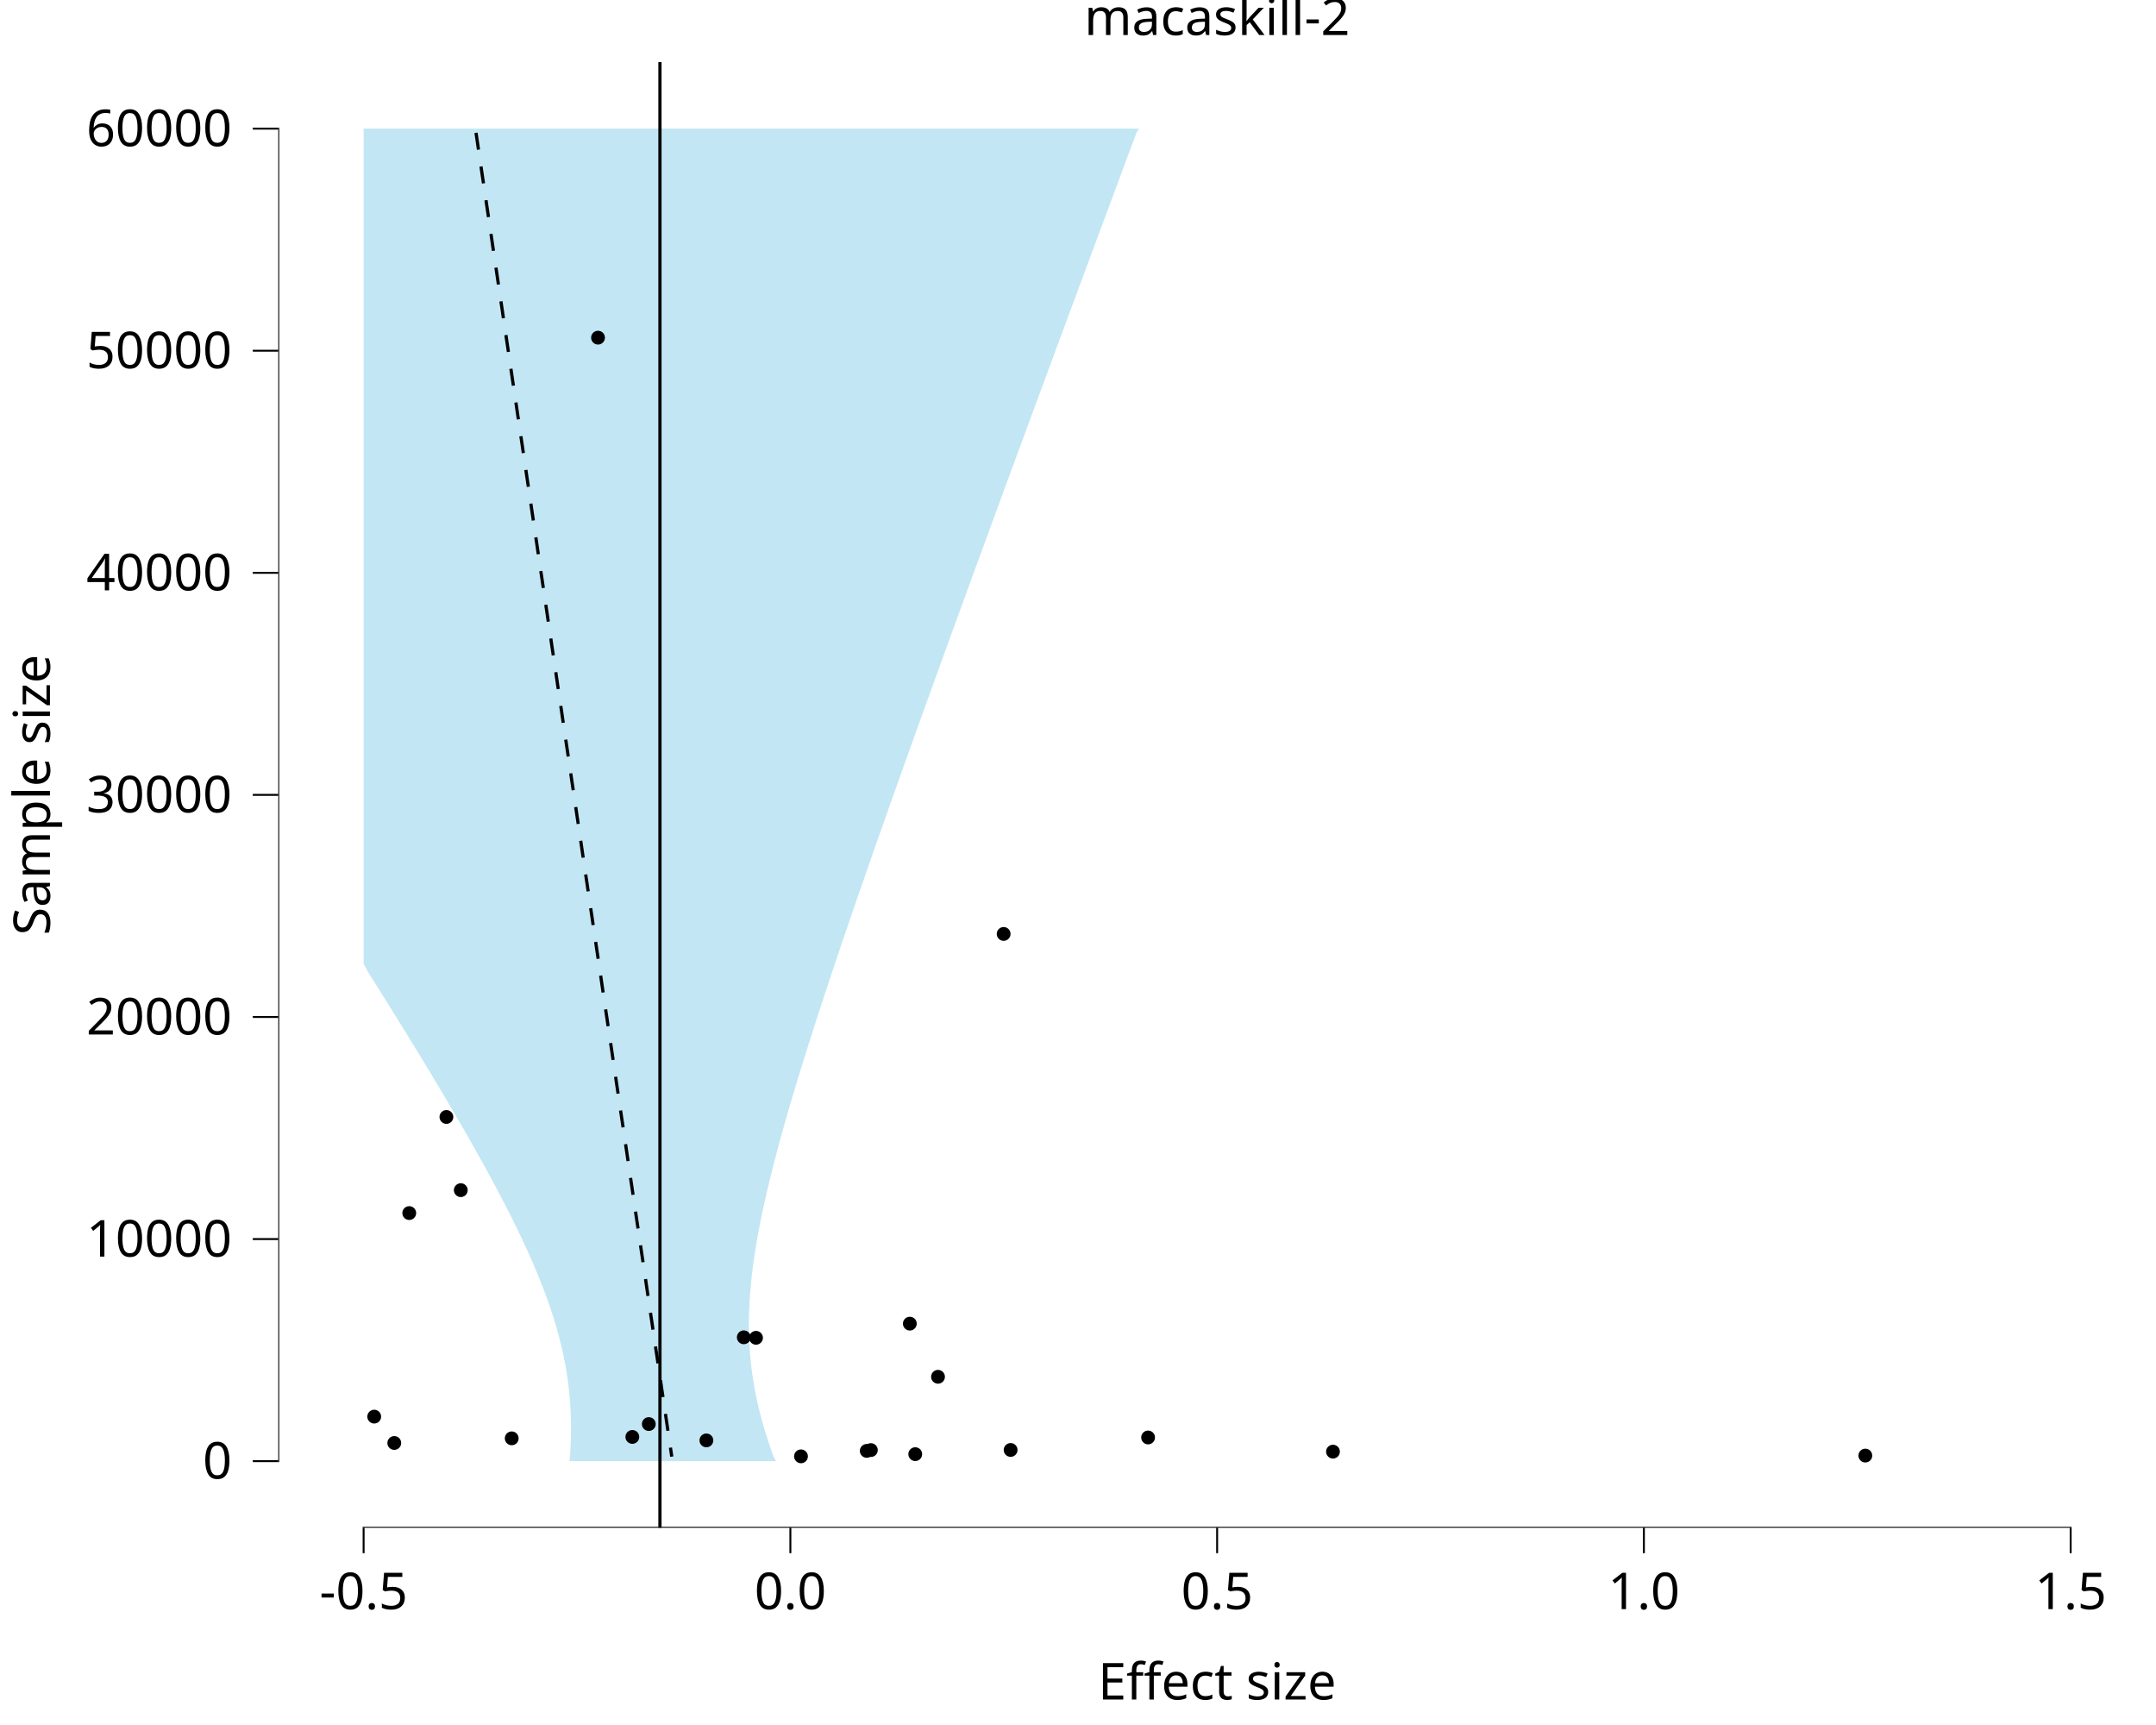
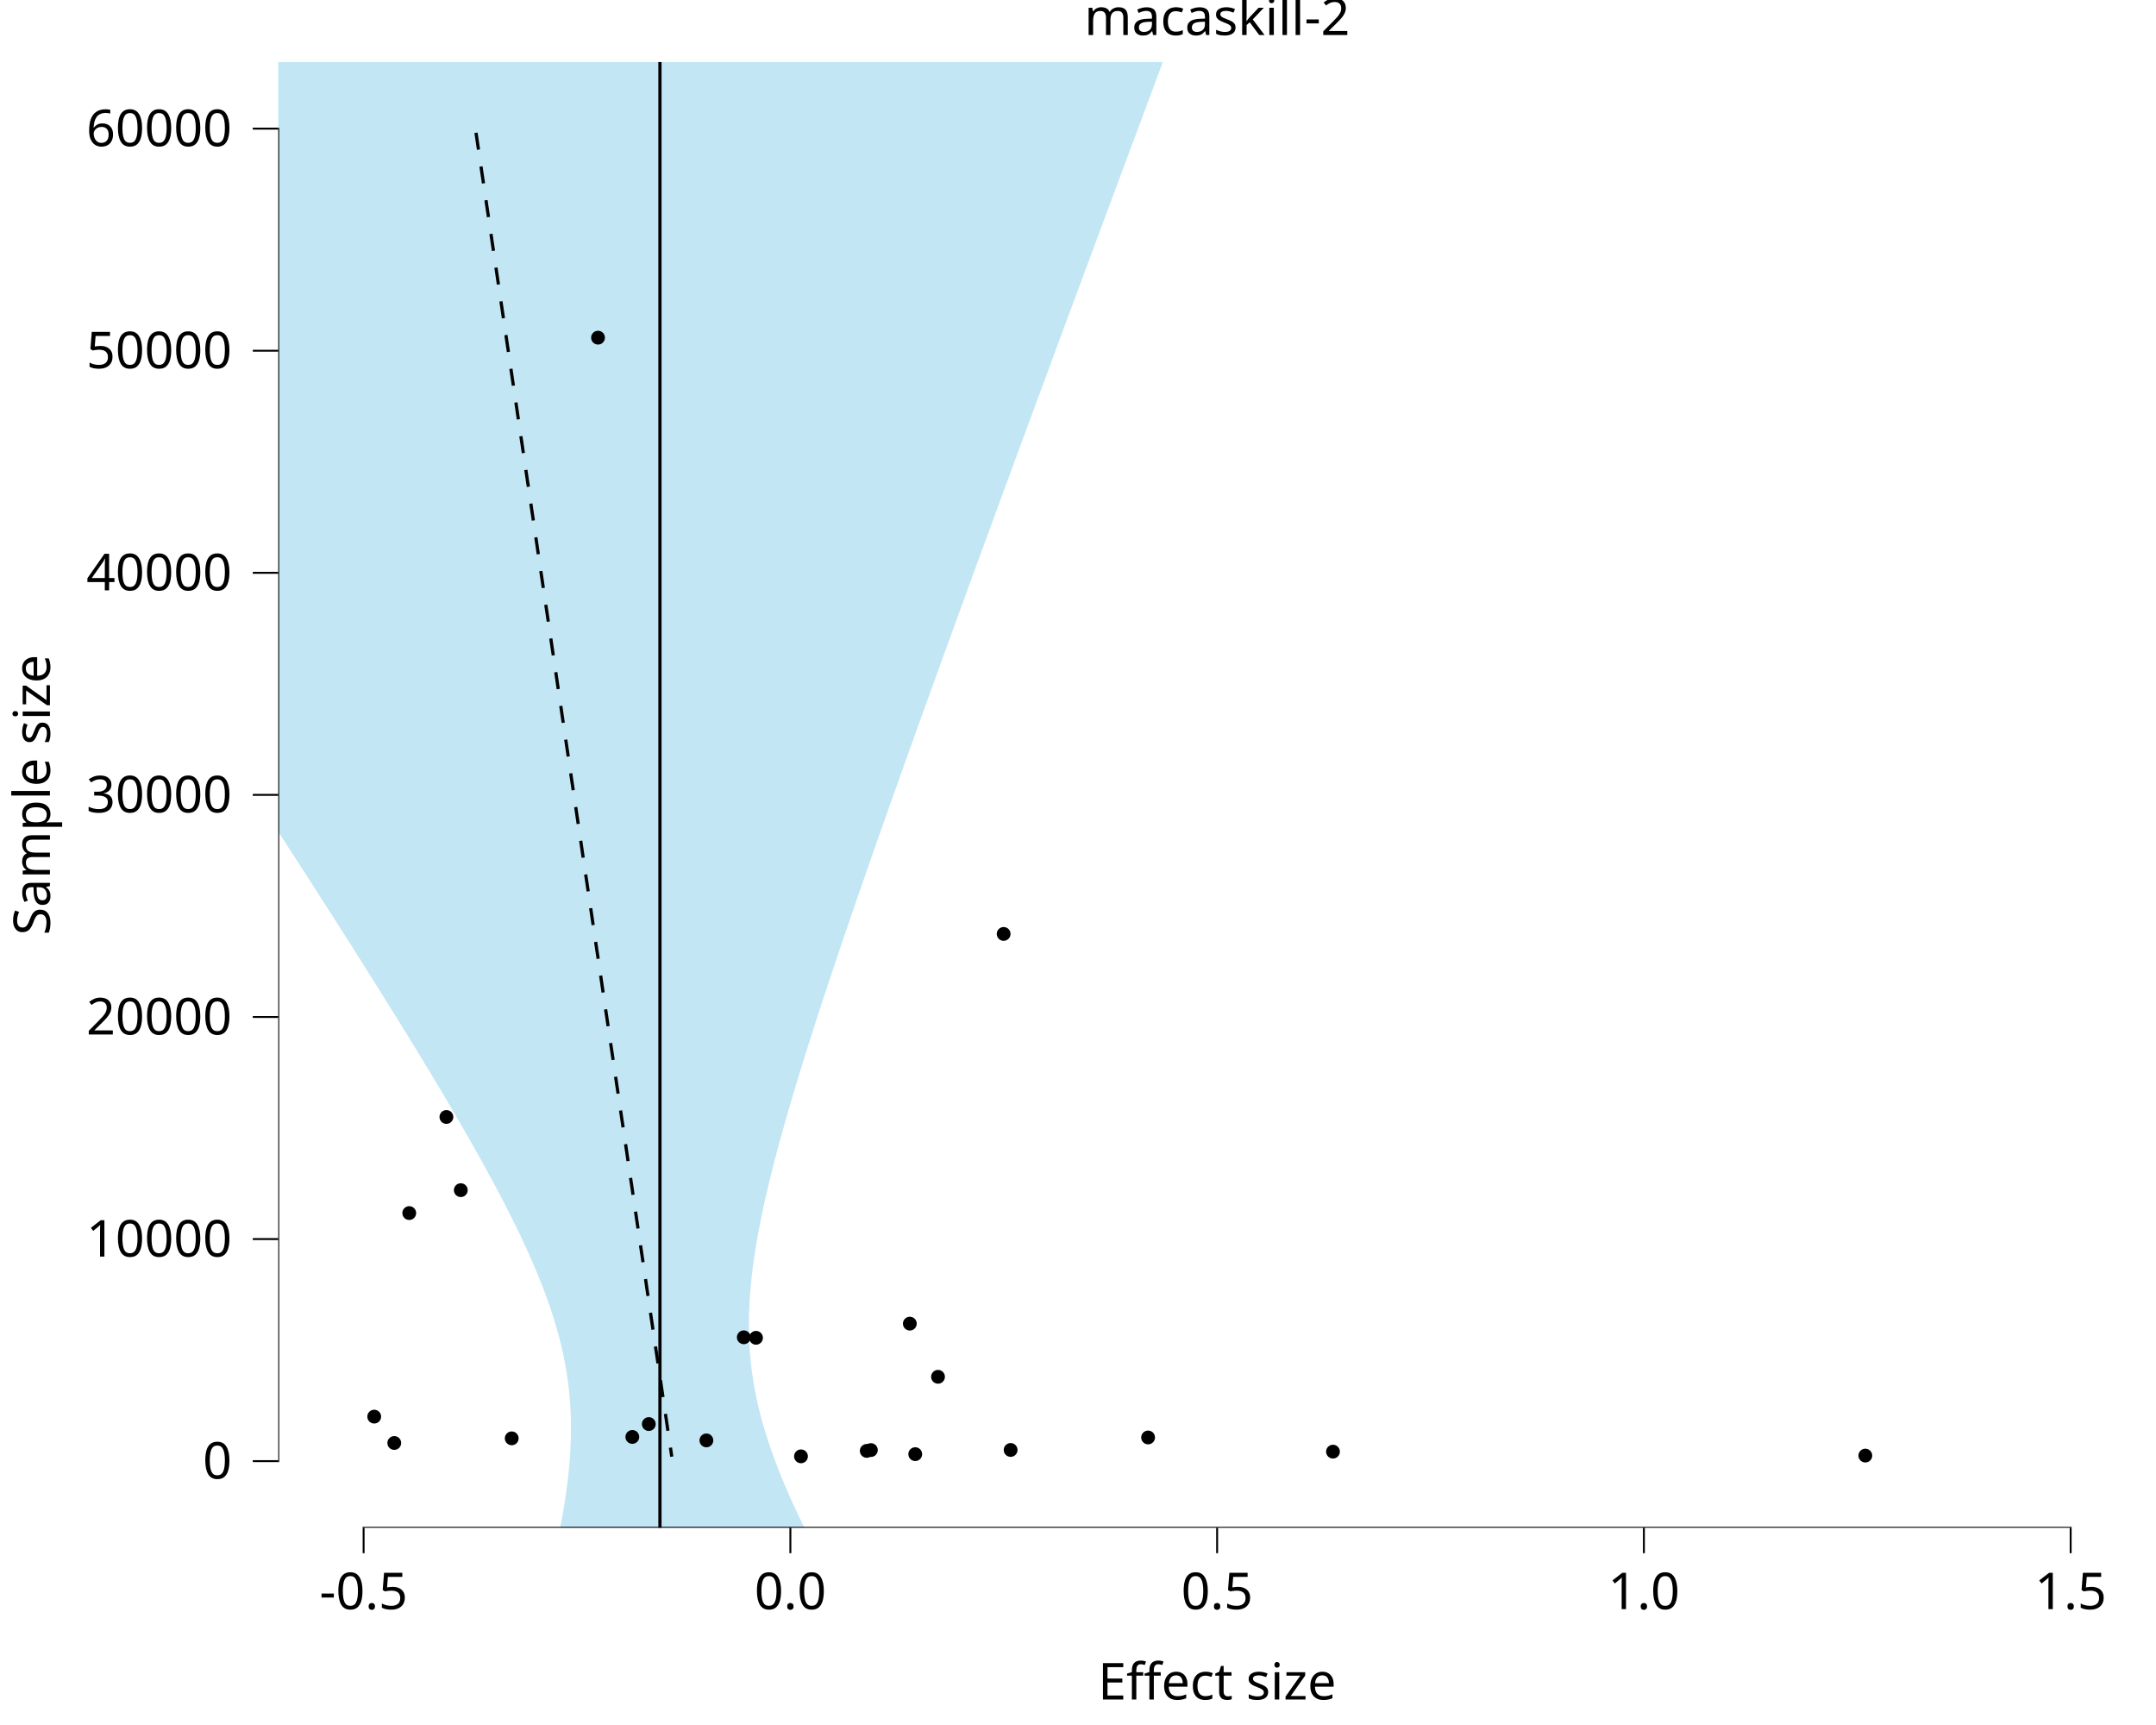
<svg xmlns="http://www.w3.org/2000/svg" class="svglite" data-engine-version="2.0" width="720.00pt" height="576.00pt" viewBox="0 0 720.00 576.00">
  <defs>
    <style type="text/css">
    .svglite line, .svglite polyline, .svglite polygon, .svglite path, .svglite rect, .svglite circle {
      fill: none;
      stroke: #000000;
      stroke-linecap: round;
      stroke-linejoin: round;
      stroke-miterlimit: 10.00;
    }
  </style>
  </defs>
  <rect width="100%" height="100%" style="stroke: none; fill: #FFFFFF;" />
  <defs>
    <clipPath id="cpMC4wMHw3MjAuMDB8MC4wMHw1NzYuMDA=">
      <rect x="0.00" y="0.00" width="720.00" height="576.00" />
    </clipPath>
  </defs>
  <g clip-path="url(#cpMC4wMHw3MjAuMDB8MC4wMHw1NzYuMDA=)">
    <rect x="0.00" y="0.00" width="720.00" height="576.00" style="stroke-width: 10.67; stroke: none;" />
  </g>
  <defs>
    <clipPath id="cpOTIuOTN8NzIwLjAwfDIwLjcxfDUxMC4xNA==">
      <rect x="92.93" y="20.71" width="627.07" height="489.43" />
    </clipPath>
  </defs>
  <g clip-path="url(#cpOTIuOTN8NzIwLjAwfDIwLjcxfDUxMC4xNA==)">
    <rect x="92.93" y="20.71" width="627.07" height="489.43" style="stroke-width: 10.67; stroke: none;" />
-     <polygon points="494.37,487.89 492.86,487.89 491.35,487.89 489.85,487.89 488.34,487.89 486.83,487.89 485.33,487.89 483.82,487.89 482.32,487.89 480.81,487.89 479.31,487.89 477.80,487.89 476.29,487.89 474.79,487.89 473.28,487.89 471.78,487.89 470.28,487.89 468.77,487.89 467.27,487.89 465.76,487.89 464.26,487.89 462.76,487.89 461.25,487.89 459.75,487.89 458.25,487.89 456.74,487.89 455.24,487.89 453.74,487.89 452.24,487.89 450.73,487.89 449.23,487.89 447.73,487.89 446.23,487.89 444.73,487.89 443.23,487.89 441.73,487.89 440.23,487.89 438.73,487.89 437.23,487.89 435.73,487.89 434.23,487.89 432.73,487.89 431.23,487.89 429.73,487.89 428.24,487.89 426.74,487.89 425.24,487.89 423.74,487.89 422.25,487.89 420.75,487.89 419.26,487.89 417.76,487.89 416.26,487.89 414.77,487.89 413.28,487.89 411.78,487.89 410.29,487.89 408.79,487.89 407.30,487.89 405.81,487.89 404.32,487.89 402.83,487.89 401.33,487.89 399.84,487.89 398.35,487.89 396.86,487.89 395.37,487.89 393.89,487.89 392.40,487.89 390.91,487.89 389.42,487.89 387.94,487.89 386.45,487.89 384.97,487.89 383.48,487.89 382.00,487.89 380.51,487.89 379.03,487.89 377.55,487.89 376.07,487.89 374.59,487.89 373.11,487.89 371.63,487.89 370.15,487.89 368.67,487.89 367.20,487.89 365.72,487.89 364.25,487.89 362.77,487.89 361.30,487.89 359.83,487.89 358.36,487.89 356.89,487.89 355.42,487.89 353.95,487.89 352.49,487.89 351.02,487.89 349.56,487.89 348.09,487.89 346.63,487.89 345.17,487.89 343.71,487.89 342.26,487.89 340.80,487.89 339.35,487.89 337.90,487.89 336.44,487.89 335.00,487.89 333.55,487.89 332.10,487.89 330.66,487.89 329.22,487.89 327.78,487.89 326.34,487.89 324.91,487.89 323.48,487.89 322.05,487.89 320.62,487.89 319.19,487.89 317.77,487.89 316.35,487.89 314.94,487.89 313.52,487.89 312.11,487.89 310.71,487.89 309.31,487.89 307.91,487.89 306.51,487.89 305.12,487.89 303.74,487.89 302.35,487.89 300.98,487.89 299.60,487.89 298.24,487.89 296.88,487.89 295.52,487.89 294.17,487.89 292.83,487.89 291.49,487.89 290.16,487.89 288.84,487.89 287.53,487.89 286.22,487.89 284.93,487.89 283.64,487.89 282.36,487.89 281.09,487.89 279.84,487.89 278.59,487.89 277.36,487.89 276.14,487.89 274.94,487.89 273.74,487.89 272.57,487.89 271.41,487.89 270.27,487.89 269.14,487.89 268.04,487.89 266.95,487.89 265.89,487.89 264.85,487.89 263.84,487.89 262.85,487.89 261.88,487.89 260.95,487.89 260.04,487.89 259.17,487.89 258.33,486.39 257.52,484.13 256.75,481.88 256.02,479.62 255.33,477.37 254.67,475.11 254.06,472.86 253.49,470.60 252.96,468.35 252.48,466.09 252.04,463.84 251.64,461.58 251.29,459.32 250.99,457.07 250.73,454.81 250.52,452.56 250.35,450.30 250.22,448.05 250.14,445.79 250.10,443.54 250.10,441.28 250.14,439.03 250.22,436.77 250.33,434.52 250.48,432.26 250.66,430.01 250.88,427.75 251.13,425.49 251.40,423.24 251.71,420.98 252.04,418.73 252.39,416.47 252.77,414.22 253.18,411.96 253.60,409.71 254.04,407.45 254.51,405.20 254.99,402.94 255.48,400.69 256.00,398.43 256.53,396.17 257.07,393.92 257.63,391.66 258.20,389.41 258.78,387.15 259.37,384.90 259.97,382.64 260.59,380.39 261.21,378.13 261.84,375.88 262.48,373.62 263.13,371.37 263.79,369.11 264.45,366.86 265.13,364.60 265.80,362.34 266.49,360.09 267.18,357.83 267.87,355.58 268.57,353.32 269.28,351.07 269.99,348.81 270.71,346.56 271.43,344.30 272.15,342.05 272.88,339.79 273.62,337.54 274.35,335.28 275.09,333.02 275.84,330.77 276.58,328.51 277.33,326.26 278.09,324.00 278.84,321.75 279.60,319.49 280.36,317.24 281.12,314.98 281.89,312.73 282.66,310.47 283.43,308.22 284.20,305.96 284.98,303.70 285.75,301.45 286.53,299.19 287.31,296.94 288.10,294.68 288.88,292.43 289.67,290.17 290.45,287.92 291.24,285.66 292.03,283.41 292.82,281.15 293.62,278.90 294.41,276.64 295.21,274.39 296.01,272.13 296.80,269.87 297.60,267.62 298.40,265.36 299.21,263.11 300.01,260.85 300.81,258.60 301.62,256.34 302.42,254.09 303.23,251.83 304.04,249.58 304.85,247.32 305.66,245.07 306.47,242.81 307.28,240.55 308.09,238.30 308.90,236.04 309.72,233.79 310.53,231.53 311.35,229.28 312.16,227.02 312.98,224.77 313.80,222.51 314.61,220.26 315.43,218.00 316.25,215.75 317.07,213.49 317.89,211.24 318.71,208.98 319.53,206.72 320.35,204.47 321.18,202.21 322.00,199.96 322.82,197.70 323.65,195.45 324.47,193.19 325.29,190.94 326.12,188.68 326.94,186.43 327.77,184.17 328.60,181.92 329.42,179.66 330.25,177.40 331.08,175.15 331.91,172.89 332.73,170.64 333.56,168.38 334.39,166.13 335.22,163.87 336.05,161.62 336.88,159.36 337.71,157.11 338.54,154.85 339.37,152.60 340.20,150.34 341.04,148.08 341.87,145.83 342.70,143.57 343.53,141.32 344.36,139.06 345.20,136.81 346.03,134.55 346.86,132.30 347.70,130.04 348.53,127.79 349.37,125.53 350.20,123.28 351.03,121.02 351.87,118.77 352.70,116.51 353.54,114.25 354.38,112.00 355.21,109.74 356.05,107.49 356.88,105.23 357.72,102.98 358.56,100.72 359.39,98.47 360.23,96.21 361.07,93.96 361.90,91.70 362.74,89.45 363.58,87.19 364.42,84.93 365.26,82.68 366.09,80.42 366.93,78.17 367.77,75.91 368.61,73.66 369.45,71.40 370.29,69.15 371.13,66.89 371.96,64.64 372.80,62.38 373.64,60.13 374.48,57.87 375.32,55.62 376.16,53.36 377.00,51.10 377.84,48.85 378.68,46.59 379.52,44.34 380.37,42.95 381.21,42.95 382.05,42.95 382.89,42.95 383.73,42.95 384.57,42.95 385.41,42.95 386.25,42.95 387.09,42.95 387.94,42.95 388.78,42.95 389.62,42.95 390.46,42.95 391.30,42.95 392.15,42.95 392.99,42.95 393.83,42.95 394.67,42.95 395.52,42.95 396.36,42.95 397.20,42.95 398.04,42.95 398.89,42.95 399.73,42.95 400.57,42.95 401.42,42.95 402.26,42.95 403.10,42.95 403.95,42.95 404.79,42.95 405.63,42.95 406.48,42.95 407.32,42.95 408.16,42.95 409.01,42.95 409.85,42.95 410.70,42.95 411.54,42.95 412.38,42.95 413.23,42.95 414.07,42.95 414.92,42.95 415.76,42.95 416.61,42.95 417.45,42.95 418.30,42.95 419.14,42.95 419.99,42.95 420.83,42.95 421.68,42.95 422.52,42.95 423.37,42.95 424.21,42.95 425.06,42.95 425.90,42.95 426.75,42.95 427.59,42.95 428.44,42.95 429.28,42.95 430.13,42.95 430.97,42.95 431.82,42.95 432.67,42.95 433.51,42.95 434.36,42.95 435.20,42.95 436.05,42.95 436.89,42.95 437.74,42.95 438.59,42.95 439.43,42.95 440.28,42.95 441.13,42.95 441.97,42.95 442.82,42.95 443.66,42.95 444.51,42.95 445.36,42.95 446.20,42.95 447.05,42.95 447.90,42.95 448.74,42.95 449.59,42.95 450.44,42.95 451.28,42.95 452.13,42.95 452.98,42.95 453.82,42.95 454.67,42.95 455.52,42.95 456.36,42.95 457.21,42.95 458.06,42.95 458.91,42.95 459.75,42.95 460.60,42.95 461.45,42.95 462.29,42.95 463.14,42.95 463.99,42.95 464.84,42.95 465.68,42.95 466.53,42.95 467.38,42.95 468.23,42.95 469.07,42.95 469.92,42.95 470.77,42.95 471.62,42.95 472.46,42.95 473.31,42.95 474.16,42.95 475.01,42.95 475.85,42.95 476.70,42.95 477.55,42.95 478.40,42.95 479.25,42.95 480.09,42.95 480.94,42.95 481.79,42.95 482.64,42.95 483.49,42.95 484.33,42.95 485.18,42.95 486.03,42.95 486.88,42.95 487.73,42.95 488.57,42.95 489.42,42.95 490.27,42.95 491.12,42.95 491.97,42.95 492.82,42.95 493.66,42.95 494.51,42.95 121.43,42.95 121.43,42.95 121.43,42.95 121.43,42.95 121.43,42.95 121.43,42.95 121.43,42.95 121.43,42.95 121.43,42.95 121.43,42.95 121.43,42.95 121.43,42.95 121.43,42.95 121.43,42.95 121.43,42.95 121.43,42.95 121.43,42.95 121.43,42.95 121.43,42.95 121.43,42.95 121.43,42.95 121.43,42.95 121.43,42.95 121.43,42.95 121.43,42.95 121.43,42.95 121.43,42.95 121.43,42.95 121.43,42.95 121.43,42.95 121.43,42.95 121.43,42.95 121.43,42.95 121.43,42.95 121.43,42.95 121.43,42.95 121.43,42.95 121.43,42.95 121.43,42.95 121.43,42.95 121.43,42.95 121.43,42.95 121.43,42.95 121.43,42.95 121.43,42.95 121.43,42.95 121.43,42.95 121.43,42.95 121.43,42.95 121.43,42.95 121.43,42.95 121.43,42.95 121.43,42.95 121.43,42.95 121.43,42.95 121.43,42.95 121.43,42.95 121.43,42.95 121.43,42.95 121.43,42.95 121.43,42.95 121.43,42.95 121.43,42.95 121.43,42.95 121.43,42.95 121.43,42.95 121.43,42.95 121.43,42.95 121.43,42.95 121.43,42.95 121.43,42.95 121.43,42.95 121.43,42.95 121.43,42.95 121.43,42.95 121.43,42.95 121.43,42.95 121.43,42.95 121.43,42.95 121.43,42.95 121.43,42.95 121.43,42.95 121.43,42.95 121.43,42.95 121.43,42.95 121.43,42.95 121.43,42.95 121.43,42.95 121.43,42.95 121.43,42.95 121.43,42.95 121.43,42.95 121.43,42.95 121.43,42.95 121.43,42.95 121.43,42.95 121.43,42.95 121.43,42.95 121.43,42.95 121.43,42.95 121.43,42.95 121.43,42.95 121.43,42.95 121.43,42.95 121.43,42.95 121.43,42.95 121.43,42.95 121.43,42.95 121.43,42.95 121.43,42.95 121.43,42.95 121.43,42.95 121.43,42.95 121.43,42.95 121.43,42.95 121.43,42.95 121.43,42.95 121.43,42.95 121.43,42.95 121.43,42.95 121.43,42.95 121.43,42.95 121.43,42.95 121.43,42.95 121.43,42.95 121.43,42.95 121.43,42.95 121.43,42.95 121.43,42.95 121.43,42.95 121.43,42.95 121.43,42.95 121.43,42.95 121.43,42.95 121.43,42.95 121.43,42.95 121.43,44.34 121.43,46.59 121.43,48.85 121.43,51.10 121.43,53.36 121.43,55.62 121.43,57.87 121.43,60.13 121.43,62.38 121.43,64.64 121.43,66.89 121.43,69.15 121.43,71.40 121.43,73.66 121.43,75.91 121.43,78.17 121.43,80.42 121.43,82.68 121.43,84.93 121.43,87.19 121.43,89.45 121.43,91.70 121.43,93.96 121.43,96.21 121.43,98.47 121.43,100.72 121.43,102.98 121.43,105.23 121.43,107.49 121.43,109.74 121.43,112.00 121.43,114.25 121.43,116.51 121.43,118.77 121.43,121.02 121.43,123.28 121.43,125.53 121.43,127.79 121.43,130.04 121.43,132.30 121.43,134.55 121.43,136.81 121.43,139.06 121.43,141.32 121.43,143.57 121.43,145.83 121.43,148.08 121.43,150.34 121.43,152.60 121.43,154.85 121.43,157.11 121.43,159.36 121.43,161.62 121.43,163.87 121.43,166.13 121.43,168.38 121.43,170.64 121.43,172.89 121.43,175.15 121.43,177.40 121.43,179.66 121.43,181.92 121.43,184.17 121.43,186.43 121.43,188.68 121.43,190.94 121.43,193.19 121.43,195.45 121.43,197.70 121.43,199.96 121.43,202.21 121.43,204.47 121.43,206.72 121.43,208.98 121.43,211.24 121.43,213.49 121.43,215.75 121.43,218.00 121.43,220.26 121.43,222.51 121.43,224.77 121.43,227.02 121.43,229.28 121.43,231.53 121.43,233.79 121.43,236.04 121.43,238.30 121.43,240.55 121.43,242.81 121.43,245.07 121.43,247.32 121.43,249.58 121.43,251.83 121.43,254.09 121.43,256.34 121.43,258.60 121.43,260.85 121.43,263.11 121.43,265.36 121.43,267.62 121.43,269.87 121.43,272.13 121.43,274.39 121.43,276.64 121.43,278.90 121.43,281.15 121.43,283.41 121.43,285.66 121.43,287.92 121.43,290.17 121.43,292.43 121.43,294.68 121.43,296.94 121.43,299.19 121.43,301.45 121.43,303.70 121.43,305.96 121.43,308.22 121.43,310.47 121.43,312.73 121.43,314.98 121.43,317.24 121.43,319.49 121.43,321.75 122.56,324.00 123.98,326.26 125.40,328.51 126.81,330.77 128.22,333.02 129.63,335.28 131.03,337.54 132.43,339.79 133.83,342.05 135.22,344.30 136.61,346.56 137.99,348.81 139.37,351.07 140.74,353.32 142.11,355.58 143.48,357.83 144.83,360.09 146.18,362.34 147.53,364.60 148.87,366.86 150.20,369.11 151.52,371.37 152.84,373.62 154.15,375.88 155.45,378.13 156.74,380.39 158.02,382.64 159.29,384.90 160.55,387.15 161.80,389.41 163.03,391.66 164.26,393.92 165.47,396.17 166.66,398.43 167.84,400.69 169.01,402.94 170.16,405.20 171.29,407.45 172.40,409.71 173.49,411.96 174.56,414.22 175.60,416.47 176.63,418.73 177.62,420.98 178.60,423.24 179.54,425.49 180.45,427.75 181.34,430.01 182.19,432.26 183.00,434.52 183.79,436.77 184.53,439.03 185.24,441.28 185.90,443.54 186.53,445.79 187.12,448.05 187.66,450.30 188.16,452.56 188.61,454.81 189.02,457.07 189.38,459.32 189.70,461.58 189.97,463.84 190.20,466.09 190.38,468.35 190.52,470.60 190.62,472.86 190.67,475.11 190.68,477.37 190.66,479.62 190.59,481.88 190.49,484.13 190.35,486.39 190.17,487.89 189.97,487.89 189.73,487.89 189.46,487.89 189.17,487.89 188.84,487.89 188.50,487.89 188.12,487.89 187.73,487.89 187.31,487.89 186.87,487.89 186.42,487.89 185.94,487.89 185.45,487.89 184.94,487.89 184.42,487.89 183.88,487.89 183.33,487.89 182.76,487.89 182.18,487.89 181.59,487.89 180.99,487.89 180.38,487.89 179.76,487.89 179.13,487.89 178.49,487.89 177.85,487.89 177.19,487.89 176.53,487.89 175.86,487.89 175.19,487.89 174.50,487.89 173.82,487.89 173.12,487.89 172.42,487.89 171.72,487.89 171.01,487.89 170.29,487.89 169.57,487.89 168.85,487.89 168.12,487.89 167.39,487.89 166.65,487.89 165.92,487.89 165.17,487.89 164.43,487.89 163.68,487.89 162.93,487.89 162.17,487.89 161.41,487.89 160.65,487.89 159.89,487.89 159.13,487.89 158.36,487.89 157.59,487.89 156.82,487.89 156.04,487.89 155.27,487.89 154.49,487.89 153.71,487.89 152.93,487.89 152.14,487.89 151.36,487.89 150.57,487.89 149.78,487.89 148.99,487.89 148.20,487.89 147.41,487.89 146.61,487.89 145.82,487.89 145.02,487.89 144.22,487.89 143.42,487.89 142.62,487.89 141.82,487.89 141.02,487.89 140.21,487.89 139.41,487.89 138.60,487.89 137.80,487.89 136.99,487.89 136.18,487.89 135.37,487.89 134.56,487.89 133.75,487.89 132.94,487.89 132.13,487.89 131.31,487.89 130.50,487.89 129.68,487.89 128.87,487.89 128.05,487.89 127.24,487.89 126.42,487.89 125.60,487.89 124.78,487.89 123.96,487.89 123.14,487.89 122.32,487.89 121.50,487.89 121.43,487.89 121.43,487.89 121.43,487.89 121.43,487.89 121.43,487.89 121.43,487.89 121.43,487.89 121.43,487.89 121.43,487.89 121.43,487.89 121.43,487.89 121.43,487.89 121.43,487.89 121.43,487.89 121.43,487.89 121.43,487.89 121.43,487.89 121.43,487.89 121.43,487.89 121.43,487.89 121.43,487.89 121.43,487.89 121.43,487.89 121.43,487.89 121.43,487.89 121.43,487.89 121.43,487.89 121.43,487.89 121.43,487.89 121.43,487.89 121.43,487.89 121.43,487.89 121.43,487.89 121.43,487.89 121.43,487.89 121.43,487.89 121.43,487.89 121.43,487.89 121.43,487.89 121.43,487.89 121.43,487.89 121.43,487.89 121.43,487.89 121.43,487.89 121.43,487.89 121.43,487.89 121.43,487.89 121.43,487.89 121.43,487.89 121.43,487.89 121.43,487.89 121.43,487.89 121.43,487.89 121.43,487.89 121.43,487.89 121.43,487.89 121.43,487.89 121.43,487.89 121.43,487.89 121.43,487.89 121.43,487.89 121.43,487.89 121.43,487.89 121.43,487.89 121.43,487.89 121.43,487.89 121.43,487.89 " style="stroke-width: 1.07; stroke: none; fill: #87CEEB; fill-opacity: 0.50;" />
+     <polygon points="494.37,863.03 492.86,860.78 491.35,858.52 489.85,856.27 488.34,854.01 486.83,851.76 485.33,849.50 483.82,847.25 482.32,844.99 480.81,842.74 479.31,840.48 477.80,838.23 476.29,835.97 474.79,833.72 473.28,831.46 471.78,829.20 470.28,826.95 468.77,824.69 467.27,822.44 465.76,820.18 464.26,817.93 462.76,815.67 461.25,813.42 459.75,811.16 458.25,808.91 456.74,806.65 455.24,804.40 453.74,802.14 452.24,799.88 450.73,797.63 449.23,795.37 447.73,793.12 446.23,790.86 444.73,788.61 443.23,786.35 441.73,784.10 440.23,781.84 438.73,779.59 437.23,777.33 435.73,775.08 434.23,772.82 432.73,770.56 431.23,768.31 429.73,766.05 428.24,763.80 426.74,761.54 425.24,759.29 423.74,757.03 422.25,754.78 420.75,752.52 419.26,750.27 417.76,748.01 416.26,745.76 414.77,743.50 413.28,741.25 411.78,738.99 410.29,736.73 408.79,734.48 407.30,732.22 405.81,729.97 404.32,727.71 402.83,725.46 401.33,723.20 399.84,720.95 398.35,718.69 396.86,716.44 395.37,714.18 393.89,711.93 392.40,709.67 390.91,707.41 389.42,705.16 387.94,702.90 386.45,700.65 384.97,698.39 383.48,696.14 382.00,693.88 380.51,691.63 379.03,689.37 377.55,687.12 376.07,684.86 374.59,682.61 373.11,680.35 371.63,678.10 370.15,675.84 368.67,673.58 367.20,671.33 365.72,669.07 364.25,666.82 362.77,664.56 361.30,662.31 359.83,660.05 358.36,657.80 356.89,655.54 355.42,653.29 353.95,651.03 352.49,648.78 351.02,646.52 349.56,644.26 348.09,642.01 346.63,639.75 345.17,637.50 343.71,635.24 342.26,632.99 340.80,630.73 339.35,628.48 337.90,626.22 336.44,623.97 335.00,621.71 333.55,619.46 332.10,617.20 330.66,614.94 329.22,612.69 327.78,610.43 326.34,608.18 324.91,605.92 323.48,603.67 322.05,601.41 320.62,599.16 319.19,596.90 317.77,594.65 316.35,592.39 314.94,590.14 313.52,587.88 312.11,585.63 310.71,583.37 309.31,581.11 307.91,578.86 306.51,576.60 305.12,574.35 303.74,572.09 302.35,569.84 300.98,567.58 299.60,565.33 298.24,563.07 296.88,560.82 295.52,558.56 294.17,556.31 292.83,554.05 291.49,551.79 290.16,549.54 288.84,547.28 287.53,545.03 286.22,542.77 284.93,540.52 283.64,538.26 282.36,536.01 281.09,533.75 279.84,531.50 278.59,529.24 277.36,526.99 276.14,524.73 274.94,522.48 273.74,520.22 272.57,517.96 271.41,515.71 270.27,513.45 269.14,511.20 268.04,508.94 266.95,506.69 265.89,504.43 264.85,502.18 263.84,499.92 262.85,497.67 261.88,495.41 260.95,493.16 260.04,490.90 259.17,488.64 258.33,486.39 257.52,484.13 256.75,481.88 256.02,479.62 255.33,477.37 254.67,475.11 254.06,472.86 253.49,470.60 252.96,468.35 252.48,466.09 252.04,463.84 251.64,461.58 251.29,459.32 250.99,457.07 250.73,454.81 250.52,452.56 250.35,450.30 250.22,448.05 250.14,445.79 250.10,443.54 250.10,441.28 250.14,439.03 250.22,436.77 250.33,434.52 250.48,432.26 250.66,430.01 250.88,427.75 251.13,425.49 251.40,423.24 251.71,420.98 252.04,418.73 252.39,416.47 252.77,414.22 253.18,411.96 253.60,409.71 254.04,407.45 254.51,405.20 254.99,402.94 255.48,400.69 256.00,398.43 256.53,396.17 257.07,393.92 257.63,391.66 258.20,389.41 258.78,387.15 259.37,384.90 259.97,382.64 260.59,380.39 261.21,378.13 261.84,375.88 262.48,373.62 263.13,371.37 263.79,369.11 264.45,366.86 265.13,364.60 265.80,362.34 266.49,360.09 267.18,357.83 267.87,355.58 268.57,353.32 269.28,351.07 269.99,348.81 270.71,346.56 271.43,344.30 272.15,342.05 272.88,339.79 273.62,337.54 274.35,335.28 275.09,333.02 275.84,330.77 276.58,328.51 277.33,326.26 278.09,324.00 278.84,321.75 279.60,319.49 280.36,317.24 281.12,314.98 281.89,312.73 282.66,310.47 283.43,308.22 284.20,305.96 284.98,303.70 285.75,301.45 286.53,299.19 287.31,296.94 288.10,294.68 288.88,292.43 289.67,290.17 290.45,287.92 291.24,285.66 292.03,283.41 292.82,281.15 293.62,278.90 294.41,276.64 295.21,274.39 296.01,272.13 296.80,269.87 297.60,267.62 298.40,265.36 299.21,263.11 300.01,260.85 300.81,258.60 301.62,256.34 302.42,254.09 303.23,251.83 304.04,249.58 304.85,247.32 305.66,245.07 306.47,242.81 307.28,240.55 308.09,238.30 308.90,236.04 309.72,233.79 310.53,231.53 311.35,229.28 312.16,227.02 312.98,224.77 313.80,222.51 314.61,220.26 315.43,218.00 316.25,215.75 317.07,213.49 317.89,211.24 318.71,208.98 319.53,206.72 320.35,204.47 321.18,202.21 322.00,199.96 322.82,197.70 323.65,195.45 324.47,193.19 325.29,190.94 326.12,188.68 326.94,186.43 327.77,184.17 328.60,181.92 329.42,179.66 330.25,177.40 331.08,175.15 331.91,172.89 332.73,170.64 333.56,168.38 334.39,166.13 335.22,163.87 336.05,161.62 336.88,159.36 337.71,157.11 338.54,154.85 339.37,152.60 340.20,150.34 341.04,148.08 341.87,145.83 342.70,143.57 343.53,141.32 344.36,139.06 345.20,136.81 346.03,134.55 346.86,132.30 347.70,130.04 348.53,127.79 349.37,125.53 350.20,123.28 351.03,121.02 351.87,118.77 352.70,116.51 353.54,114.25 354.38,112.00 355.21,109.74 356.05,107.49 356.88,105.23 357.72,102.98 358.56,100.72 359.39,98.47 360.23,96.21 361.07,93.96 361.90,91.70 362.74,89.45 363.58,87.19 364.42,84.93 365.26,82.68 366.09,80.42 366.93,78.17 367.77,75.91 368.61,73.66 369.45,71.40 370.29,69.15 371.13,66.89 371.96,64.64 372.80,62.38 373.64,60.13 374.48,57.87 375.32,55.62 376.16,53.36 377.00,51.10 377.84,48.85 378.68,46.59 379.52,44.34 380.37,42.08 381.21,39.83 382.05,37.57 382.89,35.32 383.73,33.06 384.57,30.81 385.41,28.55 386.25,26.30 387.09,24.04 387.94,21.78 388.78,19.53 389.62,17.27 390.46,15.02 391.30,12.76 392.15,10.51 392.99,8.25 393.83,6.00 394.67,3.74 395.52,1.49 396.36,-0.77 397.20,-3.02 398.04,-5.28 398.89,-7.54 399.73,-9.79 400.57,-12.05 401.42,-14.30 402.26,-16.56 403.10,-18.81 403.95,-21.07 404.79,-23.32 405.63,-25.58 406.48,-27.83 407.32,-30.09 408.16,-32.34 409.01,-34.60 409.85,-36.85 410.70,-39.11 411.54,-41.37 412.38,-43.62 413.23,-45.88 414.07,-48.13 414.92,-50.39 415.76,-52.64 416.61,-54.90 417.45,-57.15 418.30,-59.41 419.14,-61.66 419.99,-63.92 420.83,-66.17 421.68,-68.43 422.52,-70.69 423.37,-72.94 424.21,-75.20 425.06,-77.45 425.90,-79.71 426.75,-81.96 427.59,-84.22 428.44,-86.47 429.28,-88.73 430.13,-90.98 430.97,-93.24 431.82,-95.49 432.67,-97.75 433.51,-100.00 434.36,-102.26 435.20,-104.52 436.05,-106.77 436.89,-109.03 437.74,-111.28 438.59,-113.54 439.43,-115.79 440.28,-118.05 441.13,-120.30 441.97,-122.56 442.82,-124.81 443.66,-127.07 444.51,-129.32 445.36,-131.58 446.20,-133.84 447.05,-136.09 447.90,-138.35 448.74,-140.60 449.59,-142.86 450.44,-145.11 451.28,-147.37 452.13,-149.62 452.98,-151.88 453.82,-154.13 454.67,-156.39 455.52,-158.64 456.36,-160.90 457.21,-163.16 458.06,-165.41 458.91,-167.67 459.75,-169.92 460.60,-172.18 461.45,-174.43 462.29,-176.69 463.14,-178.94 463.99,-181.20 464.84,-183.45 465.68,-185.71 466.53,-187.96 467.38,-190.22 468.23,-192.47 469.07,-194.73 469.92,-196.99 470.77,-199.24 471.62,-201.50 472.46,-203.75 473.31,-206.01 474.16,-208.26 475.01,-210.52 475.85,-212.77 476.70,-215.03 477.55,-217.28 478.40,-219.54 479.25,-221.79 480.09,-224.05 480.94,-226.31 481.79,-228.56 482.64,-230.82 483.49,-233.07 484.33,-235.33 485.18,-237.58 486.03,-239.84 486.88,-242.09 487.73,-244.35 488.57,-246.60 489.42,-248.86 490.27,-251.11 491.12,-253.37 491.97,-255.63 492.82,-257.88 493.66,-260.14 494.51,-262.39 -267.31,-262.39 -265.79,-260.14 -264.28,-257.88 -262.76,-255.63 -261.25,-253.37 -259.73,-251.11 -258.22,-248.86 -256.70,-246.60 -255.19,-244.35 -253.67,-242.09 -252.16,-239.84 -250.64,-237.58 -249.13,-235.33 -247.61,-233.07 -246.10,-230.82 -244.58,-228.56 -243.07,-226.31 -241.55,-224.05 -240.04,-221.79 -238.52,-219.54 -237.01,-217.28 -235.49,-215.03 -233.98,-212.77 -232.46,-210.52 -230.95,-208.26 -229.43,-206.01 -227.92,-203.75 -226.40,-201.50 -224.89,-199.24 -223.37,-196.99 -221.86,-194.73 -220.34,-192.47 -218.83,-190.22 -217.31,-187.96 -215.80,-185.71 -214.29,-183.45 -212.77,-181.20 -211.26,-178.94 -209.74,-176.69 -208.23,-174.43 -206.71,-172.18 -205.20,-169.92 -203.69,-167.67 -202.17,-165.41 -200.66,-163.16 -199.14,-160.90 -197.63,-158.64 -196.11,-156.39 -194.60,-154.13 -193.09,-151.88 -191.57,-149.62 -190.06,-147.37 -188.55,-145.11 -187.03,-142.86 -185.52,-140.60 -184.00,-138.35 -182.49,-136.09 -180.98,-133.84 -179.46,-131.58 -177.95,-129.32 -176.44,-127.07 -174.92,-124.81 -173.41,-122.56 -171.90,-120.30 -170.38,-118.05 -168.87,-115.79 -167.36,-113.54 -165.84,-111.28 -164.33,-109.03 -162.82,-106.77 -161.30,-104.52 -159.79,-102.26 -158.28,-100.00 -156.77,-97.75 -155.25,-95.49 -153.74,-93.24 -152.23,-90.98 -150.71,-88.73 -149.20,-86.47 -147.69,-84.22 -146.18,-81.96 -144.66,-79.71 -143.15,-77.45 -141.64,-75.20 -140.13,-72.94 -138.62,-70.69 -137.10,-68.43 -135.59,-66.17 -134.08,-63.92 -132.57,-61.66 -131.06,-59.41 -129.54,-57.15 -128.03,-54.90 -126.52,-52.64 -125.01,-50.39 -123.50,-48.13 -121.99,-45.88 -120.47,-43.62 -118.96,-41.37 -117.45,-39.11 -115.94,-36.85 -114.43,-34.60 -112.92,-32.34 -111.41,-30.09 -109.90,-27.83 -108.39,-25.58 -106.88,-23.32 -105.36,-21.07 -103.85,-18.81 -102.34,-16.56 -100.83,-14.30 -99.32,-12.05 -97.81,-9.79 -96.30,-7.54 -94.79,-5.28 -93.28,-3.02 -91.77,-0.77 -90.26,1.49 -88.75,3.74 -87.24,6.00 -85.73,8.25 -84.22,10.51 -82.72,12.76 -81.21,15.02 -79.70,17.27 -78.19,19.53 -76.68,21.78 -75.17,24.04 -73.66,26.30 -72.15,28.55 -70.65,30.81 -69.14,33.06 -67.63,35.32 -66.12,37.57 -64.61,39.83 -63.10,42.08 -61.60,44.34 -60.09,46.59 -58.58,48.85 -57.07,51.10 -55.57,53.36 -54.06,55.62 -52.55,57.87 -51.05,60.13 -49.54,62.38 -48.03,64.64 -46.53,66.89 -45.02,69.15 -43.52,71.40 -42.01,73.66 -40.50,75.91 -39.00,78.17 -37.49,80.42 -35.99,82.68 -34.48,84.93 -32.98,87.19 -31.47,89.45 -29.97,91.70 -28.46,93.96 -26.96,96.21 -25.46,98.47 -23.95,100.72 -22.45,102.98 -20.94,105.23 -19.44,107.49 -17.94,109.74 -16.44,112.00 -14.93,114.25 -13.43,116.51 -11.93,118.77 -10.43,121.02 -8.92,123.28 -7.42,125.53 -5.92,127.79 -4.42,130.04 -2.92,132.30 -1.42,134.55 0.081,136.81 1.58,139.06 3.08,141.32 4.58,143.57 6.08,145.83 7.58,148.08 9.08,150.34 10.58,152.60 12.07,154.85 13.57,157.11 15.07,159.36 16.57,161.62 18.06,163.87 19.56,166.13 21.05,168.38 22.55,170.64 24.05,172.89 25.54,175.15 27.04,177.40 28.53,179.66 30.02,181.92 31.52,184.17 33.01,186.43 34.50,188.68 35.99,190.94 37.49,193.19 38.98,195.45 40.47,197.70 41.96,199.96 43.45,202.21 44.94,204.47 46.43,206.72 47.91,208.98 49.40,211.24 50.89,213.49 52.38,215.75 53.86,218.00 55.35,220.26 56.83,222.51 58.32,224.77 59.80,227.02 61.28,229.28 62.76,231.53 64.25,233.79 65.73,236.04 67.21,238.30 68.69,240.55 70.16,242.81 71.64,245.07 73.12,247.32 74.59,249.58 76.07,251.83 77.54,254.09 79.02,256.34 80.49,258.60 81.96,260.85 83.43,263.11 84.90,265.36 86.37,267.62 87.83,269.87 89.30,272.13 90.76,274.39 92.23,276.64 93.69,278.90 95.15,281.15 96.61,283.41 98.06,285.66 99.52,287.92 100.98,290.17 102.43,292.43 103.88,294.68 105.33,296.94 106.78,299.19 108.22,301.45 109.67,303.70 111.11,305.96 112.55,308.22 113.99,310.47 115.42,312.73 116.85,314.98 118.29,317.24 119.71,319.49 121.14,321.75 122.56,324.00 123.98,326.26 125.40,328.51 126.81,330.77 128.22,333.02 129.63,335.28 131.03,337.54 132.43,339.79 133.83,342.05 135.22,344.30 136.61,346.56 137.99,348.81 139.37,351.07 140.74,353.32 142.11,355.58 143.48,357.83 144.83,360.09 146.18,362.34 147.53,364.60 148.87,366.86 150.20,369.11 151.52,371.37 152.84,373.62 154.15,375.88 155.45,378.13 156.74,380.39 158.02,382.64 159.29,384.90 160.55,387.15 161.80,389.41 163.03,391.66 164.26,393.92 165.47,396.17 166.66,398.43 167.84,400.69 169.01,402.94 170.16,405.20 171.29,407.45 172.40,409.71 173.49,411.96 174.56,414.22 175.60,416.47 176.63,418.73 177.62,420.98 178.60,423.24 179.54,425.49 180.45,427.75 181.34,430.01 182.19,432.26 183.00,434.52 183.79,436.77 184.53,439.03 185.24,441.28 185.90,443.54 186.53,445.79 187.12,448.05 187.66,450.30 188.16,452.56 188.61,454.81 189.02,457.07 189.38,459.32 189.70,461.58 189.97,463.84 190.20,466.09 190.38,468.35 190.52,470.60 190.62,472.86 190.67,475.11 190.68,477.37 190.66,479.62 190.59,481.88 190.49,484.13 190.35,486.39 190.17,488.64 189.97,490.90 189.73,493.16 189.46,495.41 189.17,497.67 188.84,499.92 188.50,502.18 188.12,504.43 187.73,506.69 187.31,508.94 186.87,511.20 186.42,513.45 185.94,515.71 185.45,517.96 184.94,520.22 184.42,522.48 183.88,524.73 183.33,526.99 182.76,529.24 182.18,531.50 181.59,533.75 180.99,536.01 180.38,538.26 179.76,540.52 179.13,542.77 178.49,545.03 177.85,547.28 177.19,549.54 176.53,551.79 175.86,554.05 175.19,556.31 174.50,558.56 173.82,560.82 173.12,563.07 172.42,565.33 171.72,567.58 171.01,569.84 170.29,572.09 169.57,574.35 168.85,576.60 168.12,578.86 167.39,581.11 166.65,583.37 165.92,585.63 165.17,587.88 164.43,590.14 163.68,592.39 162.93,594.65 162.17,596.90 161.41,599.16 160.65,601.41 159.89,603.67 159.13,605.92 158.36,608.18 157.59,610.43 156.82,612.69 156.04,614.94 155.27,617.20 154.49,619.46 153.71,621.71 152.93,623.97 152.14,626.22 151.36,628.48 150.57,630.73 149.78,632.99 148.99,635.24 148.20,637.50 147.41,639.75 146.61,642.01 145.82,644.26 145.02,646.52 144.22,648.78 143.42,651.03 142.62,653.29 141.82,655.54 141.02,657.80 140.21,660.05 139.41,662.31 138.60,664.56 137.80,666.82 136.99,669.07 136.18,671.33 135.37,673.58 134.56,675.84 133.75,678.10 132.94,680.35 132.13,682.61 131.31,684.86 130.50,687.12 129.68,689.37 128.87,691.63 128.05,693.88 127.24,696.14 126.42,698.39 125.60,700.65 124.78,702.90 123.96,705.16 123.14,707.41 122.32,709.67 121.50,711.93 120.68,714.18 119.86,716.44 119.04,718.69 118.21,720.95 117.39,723.20 116.56,725.46 115.74,727.71 114.92,729.97 114.09,732.22 113.26,734.48 112.44,736.73 111.61,738.99 110.78,741.25 109.96,743.50 109.13,745.76 108.30,748.01 107.47,750.27 106.64,752.52 105.81,754.78 104.99,757.03 104.16,759.29 103.33,761.54 102.49,763.80 101.66,766.05 100.83,768.31 100.00,770.56 99.17,772.82 98.34,775.08 97.51,777.33 96.67,779.59 95.84,781.84 95.01,784.10 94.17,786.35 93.34,788.61 92.51,790.86 91.67,793.12 90.84,795.37 90.00,797.63 89.17,799.88 88.33,802.14 87.50,804.40 86.66,806.65 85.83,808.91 84.99,811.16 84.15,813.42 83.32,815.67 82.48,817.93 81.65,820.18 80.81,822.44 79.97,824.69 79.13,826.95 78.30,829.20 77.46,831.46 76.62,833.72 75.78,835.97 74.95,838.23 74.11,840.48 73.27,842.74 72.43,844.99 71.59,847.25 70.75,849.50 69.91,851.76 69.07,854.01 68.23,856.27 67.40,858.52 66.56,860.78 65.72,863.03 " style="stroke-width: 1.07; stroke: none; fill: #87CEEB; fill-opacity: 0.50;" />
    <circle cx="252.47" cy="446.71" r="1.95" style="stroke-width: 0.71; fill: #000000;" />
    <circle cx="170.89" cy="480.28" r="1.95" style="stroke-width: 0.71; fill: #000000;" />
    <circle cx="211.17" cy="479.81" r="1.95" style="stroke-width: 0.71; fill: #000000;" />
    <circle cx="248.39" cy="446.54" r="1.95" style="stroke-width: 0.71; fill: #000000;" />
    <circle cx="335.17" cy="311.85" r="1.95" style="stroke-width: 0.71; fill: #000000;" />
    <circle cx="313.25" cy="459.73" r="1.95" style="stroke-width: 0.71; fill: #000000;" />
    <circle cx="445.15" cy="484.72" r="1.95" style="stroke-width: 0.71; fill: #000000;" />
    <circle cx="149.08" cy="372.97" r="1.95" style="stroke-width: 0.71; fill: #000000;" />
    <circle cx="235.90" cy="480.97" r="1.95" style="stroke-width: 0.71; fill: #000000;" />
    <circle cx="136.67" cy="405.06" r="1.95" style="stroke-width: 0.71; fill: #000000;" />
    <circle cx="290.83" cy="484.20" r="1.95" style="stroke-width: 0.71; fill: #000000;" />
    <circle cx="124.97" cy="473.03" r="1.95" style="stroke-width: 0.71; fill: #000000;" />
    <circle cx="267.49" cy="486.29" r="1.95" style="stroke-width: 0.71; fill: #000000;" />
    <circle cx="383.41" cy="479.99" r="1.95" style="stroke-width: 0.71; fill: #000000;" />
    <circle cx="305.65" cy="485.56" r="1.95" style="stroke-width: 0.71; fill: #000000;" />
    <circle cx="131.67" cy="481.83" r="1.95" style="stroke-width: 0.71; fill: #000000;" />
    <circle cx="289.45" cy="484.47" r="1.95" style="stroke-width: 0.71; fill: #000000;" />
    <circle cx="153.88" cy="397.41" r="1.95" style="stroke-width: 0.71; fill: #000000;" />
    <circle cx="216.67" cy="475.51" r="1.95" style="stroke-width: 0.71; fill: #000000;" />
    <circle cx="303.84" cy="441.98" r="1.95" style="stroke-width: 0.71; fill: #000000;" />
    <circle cx="622.93" cy="486.04" r="1.95" style="stroke-width: 0.71; fill: #000000;" />
    <circle cx="337.50" cy="484.16" r="1.95" style="stroke-width: 0.71; fill: #000000;" />
    <circle cx="199.71" cy="112.75" r="1.95" style="stroke-width: 0.71; fill: #000000;" />
    <polyline points="158.96,44.34 159.30,46.59 159.63,48.85 159.96,51.10 160.30,53.36 160.63,55.62 160.96,57.87 161.30,60.13 161.63,62.38 161.97,64.64 162.30,66.89 162.63,69.15 162.97,71.40 163.30,73.66 163.63,75.91 163.97,78.17 164.30,80.42 164.63,82.68 164.97,84.93 165.30,87.19 165.63,89.45 165.97,91.70 166.30,93.96 166.64,96.21 166.97,98.47 167.30,100.72 167.64,102.98 167.97,105.23 168.30,107.49 168.64,109.74 168.97,112.00 169.30,114.25 169.64,116.51 169.97,118.77 170.30,121.02 170.64,123.28 170.97,125.53 171.30,127.79 171.64,130.04 171.97,132.30 172.31,134.55 172.64,136.81 172.97,139.06 173.31,141.32 173.64,143.57 173.97,145.83 174.31,148.08 174.64,150.34 174.97,152.60 175.31,154.85 175.64,157.11 175.97,159.36 176.31,161.62 176.64,163.87 176.98,166.13 177.31,168.38 177.64,170.64 177.98,172.89 178.31,175.15 178.64,177.40 178.98,179.66 179.31,181.92 179.64,184.17 179.98,186.43 180.31,188.68 180.64,190.94 180.98,193.19 181.31,195.45 181.64,197.70 181.98,199.96 182.31,202.21 182.65,204.47 182.98,206.72 183.31,208.98 183.65,211.24 183.98,213.49 184.31,215.75 184.65,218.00 184.98,220.26 185.31,222.51 185.65,224.77 185.98,227.02 186.31,229.28 186.65,231.53 186.98,233.79 187.32,236.04 187.65,238.30 187.98,240.55 188.32,242.81 188.65,245.07 188.98,247.32 189.32,249.58 189.65,251.83 189.98,254.09 190.32,256.34 190.65,258.60 190.98,260.85 191.32,263.11 191.65,265.36 191.98,267.62 192.32,269.87 192.65,272.13 192.99,274.39 193.32,276.64 193.65,278.90 193.99,281.15 194.32,283.41 194.65,285.66 194.99,287.92 195.32,290.17 195.65,292.43 195.99,294.68 196.32,296.94 196.65,299.19 196.99,301.45 197.32,303.70 197.66,305.96 197.99,308.22 198.32,310.47 198.66,312.73 198.99,314.98 199.32,317.24 199.66,319.49 199.99,321.75 200.32,324.00 200.66,326.26 200.99,328.51 201.32,330.77 201.66,333.02 201.99,335.28 202.32,337.54 202.66,339.79 202.99,342.05 203.33,344.30 203.66,346.56 203.99,348.81 204.33,351.07 204.66,353.32 204.99,355.58 205.33,357.83 205.66,360.09 205.99,362.34 206.33,364.60 206.66,366.86 206.99,369.11 207.33,371.37 207.66,373.62 208.00,375.88 208.33,378.13 208.66,380.39 209.00,382.64 209.33,384.90 209.66,387.15 210.00,389.41 210.33,391.66 210.66,393.92 211.00,396.17 211.33,398.43 211.66,400.69 212.00,402.94 212.33,405.20 212.66,407.45 213.00,409.71 213.33,411.96 213.67,414.22 214.00,416.47 214.33,418.73 214.67,420.98 215.00,423.24 215.33,425.49 215.67,427.75 216.00,430.01 216.33,432.26 216.67,434.52 217.00,436.77 217.33,439.03 217.67,441.28 218.00,443.54 218.34,445.79 218.67,448.05 219.00,450.30 219.34,452.56 219.67,454.81 220.00,457.07 220.34,459.32 220.67,461.58 221.00,463.84 221.34,466.09 221.67,468.35 222.00,470.60 222.34,472.86 222.67,475.11 223.00,477.37 223.34,479.62 223.67,481.88 224.01,484.13 224.34,486.39 " style="stroke-width: 1.07; stroke-dasharray: 5.69,5.69; stroke-linecap: butt;" />
    <line x1="220.39" y1="510.14" x2="220.39" y2="20.71" style="stroke-width: 1.07; stroke-linecap: butt;" />
    <line x1="121.11" y1="510.14" x2="691.82" y2="510.14" style="stroke-width: 0.64; stroke-linecap: butt;" />
    <line x1="92.93" y1="488.21" x2="92.93" y2="42.64" style="stroke-width: 0.64; stroke-linecap: butt;" />
    <rect x="92.93" y="20.71" width="627.07" height="489.43" style="stroke-width: 0.00; stroke: none;" />
  </g>
  <g clip-path="url(#cpMC4wMHw3MjAuMDB8MC4wMHw1NzYuMDA=)">
    <polyline points="92.93,510.14 92.93,20.71 " style="stroke-width: 0.00; stroke: none; stroke-linecap: butt;" />
    <text x="77.45" y="493.74" text-anchor="end" style="font-size: 17.00px; font-family: sans;" textLength="9.46px" lengthAdjust="spacingAndGlyphs">0</text>
    <text x="77.45" y="419.59" text-anchor="end" style="font-size: 17.00px; font-family: sans;" textLength="47.28px" lengthAdjust="spacingAndGlyphs">10000</text>
    <text x="77.45" y="345.43" text-anchor="end" style="font-size: 17.00px; font-family: sans;" textLength="47.28px" lengthAdjust="spacingAndGlyphs">20000</text>
    <text x="77.45" y="271.27" text-anchor="end" style="font-size: 17.00px; font-family: sans;" textLength="47.28px" lengthAdjust="spacingAndGlyphs">30000</text>
    <text x="77.45" y="197.12" text-anchor="end" style="font-size: 17.00px; font-family: sans;" textLength="47.28px" lengthAdjust="spacingAndGlyphs">40000</text>
    <text x="77.45" y="122.96" text-anchor="end" style="font-size: 17.00px; font-family: sans;" textLength="47.28px" lengthAdjust="spacingAndGlyphs">50000</text>
    <text x="77.45" y="48.80" text-anchor="end" style="font-size: 17.00px; font-family: sans;" textLength="47.28px" lengthAdjust="spacingAndGlyphs">60000</text>
    <polyline points="84.42,487.89 92.93,487.89 " style="stroke-width: 0.64; stroke-linecap: butt;" />
    <polyline points="84.42,413.74 92.93,413.74 " style="stroke-width: 0.64; stroke-linecap: butt;" />
    <polyline points="84.42,339.58 92.93,339.58 " style="stroke-width: 0.64; stroke-linecap: butt;" />
    <polyline points="84.42,265.42 92.93,265.42 " style="stroke-width: 0.64; stroke-linecap: butt;" />
    <polyline points="84.42,191.27 92.93,191.27 " style="stroke-width: 0.64; stroke-linecap: butt;" />
    <polyline points="84.42,117.11 92.93,117.11 " style="stroke-width: 0.64; stroke-linecap: butt;" />
    <polyline points="84.42,42.95 92.93,42.95 " style="stroke-width: 0.64; stroke-linecap: butt;" />
    <polyline points="92.93,510.14 720.00,510.14 " style="stroke-width: 0.00; stroke: none; stroke-linecap: butt;" />
    <polyline points="121.43,518.64 121.43,510.14 " style="stroke-width: 0.64; stroke-linecap: butt;" />
    <polyline points="263.95,518.64 263.95,510.14 " style="stroke-width: 0.64; stroke-linecap: butt;" />
    <polyline points="406.46,518.64 406.46,510.14 " style="stroke-width: 0.64; stroke-linecap: butt;" />
    <polyline points="548.98,518.64 548.98,510.14 " style="stroke-width: 0.64; stroke-linecap: butt;" />
    <polyline points="691.50,518.64 691.50,510.14 " style="stroke-width: 0.64; stroke-linecap: butt;" />
    <text x="121.43" y="537.32" text-anchor="middle" style="font-size: 17.00px; font-family: sans;" textLength="29.29px" lengthAdjust="spacingAndGlyphs">-0.5</text>
    <text x="263.95" y="537.32" text-anchor="middle" style="font-size: 17.00px; font-family: sans;" textLength="23.63px" lengthAdjust="spacingAndGlyphs">0.0</text>
    <text x="406.46" y="537.32" text-anchor="middle" style="font-size: 17.00px; font-family: sans;" textLength="23.63px" lengthAdjust="spacingAndGlyphs">0.5</text>
    <text x="548.98" y="537.32" text-anchor="middle" style="font-size: 17.00px; font-family: sans;" textLength="23.63px" lengthAdjust="spacingAndGlyphs">1.0</text>
    <text x="691.50" y="537.32" text-anchor="middle" style="font-size: 17.00px; font-family: sans;" textLength="23.63px" lengthAdjust="spacingAndGlyphs">1.5</text>
    <text x="406.46" y="567.49" text-anchor="middle" style="font-size: 17.00px; font-family: sans;" textLength="78.44px" lengthAdjust="spacingAndGlyphs">Effect size</text>
    <text transform="translate(16.68,265.42) rotate(-90)" text-anchor="middle" style="font-size: 17.00px; font-family: sans;" textLength="92.62px" lengthAdjust="spacingAndGlyphs">Sample size</text>
    <text x="406.46" y="11.70" text-anchor="middle" style="font-size: 17.00px; font-family: sans;" textLength="85.04px" lengthAdjust="spacingAndGlyphs">macaskill-2</text>
  </g>
</svg>
